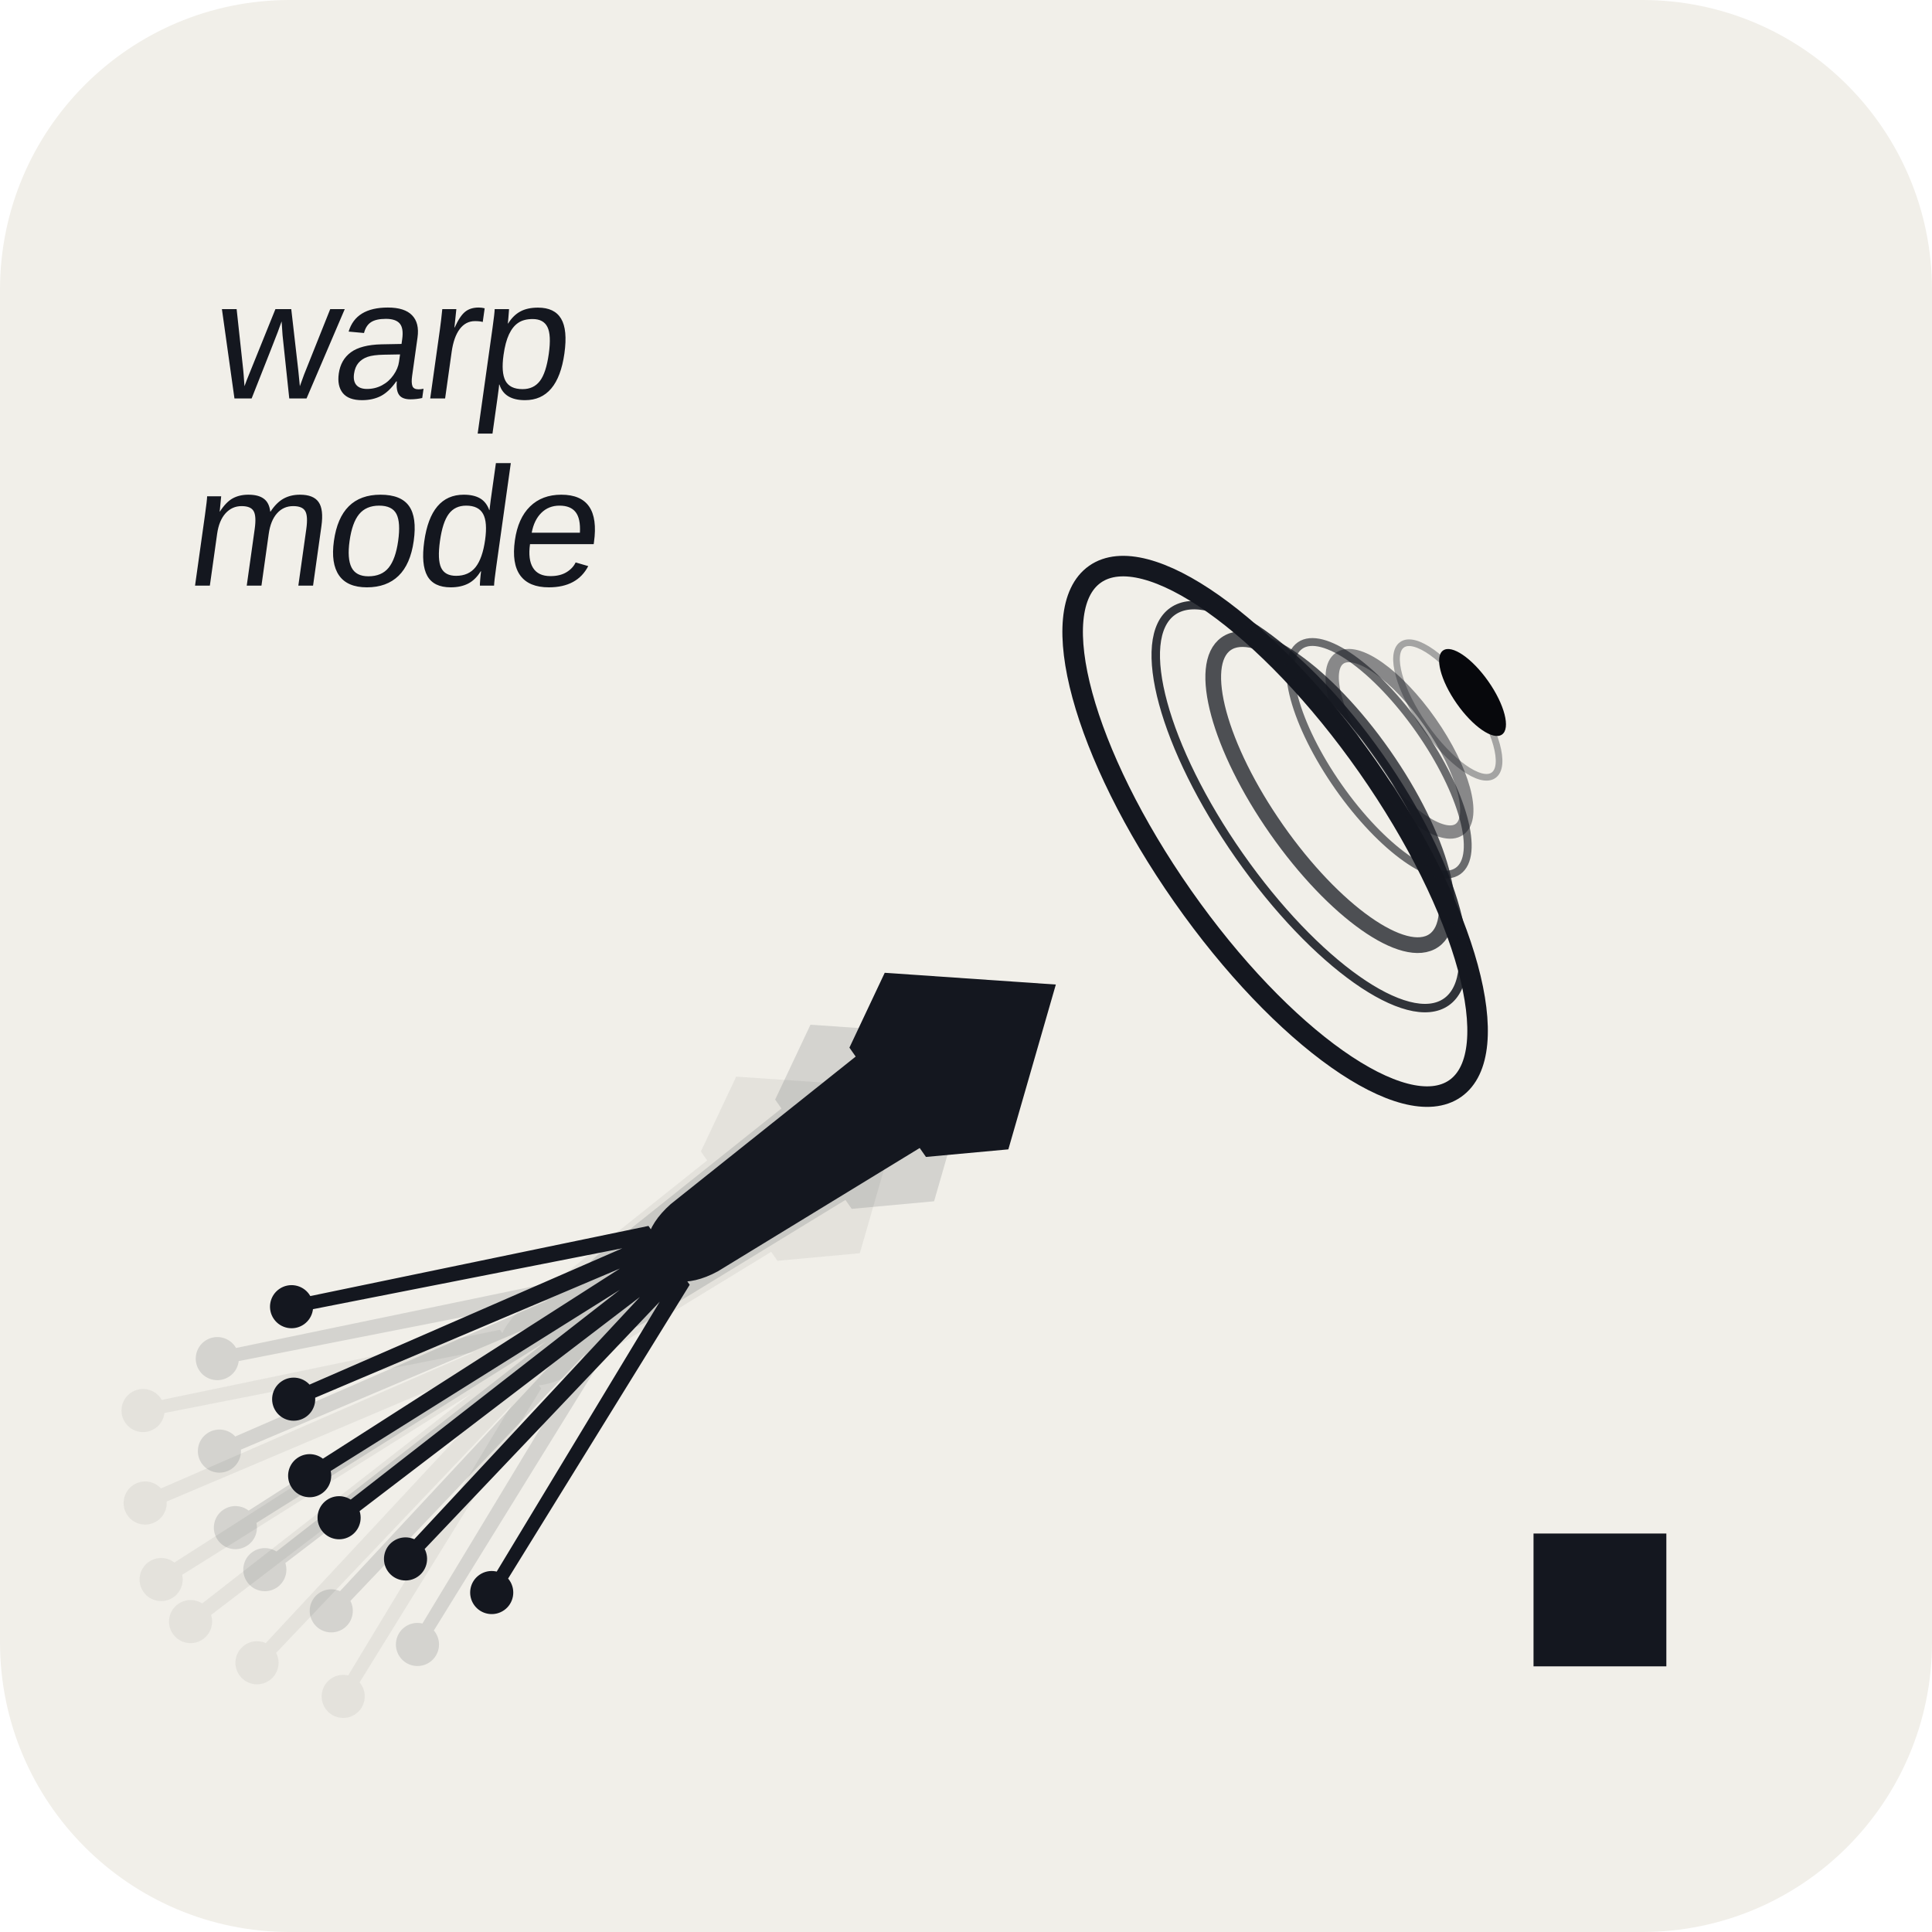
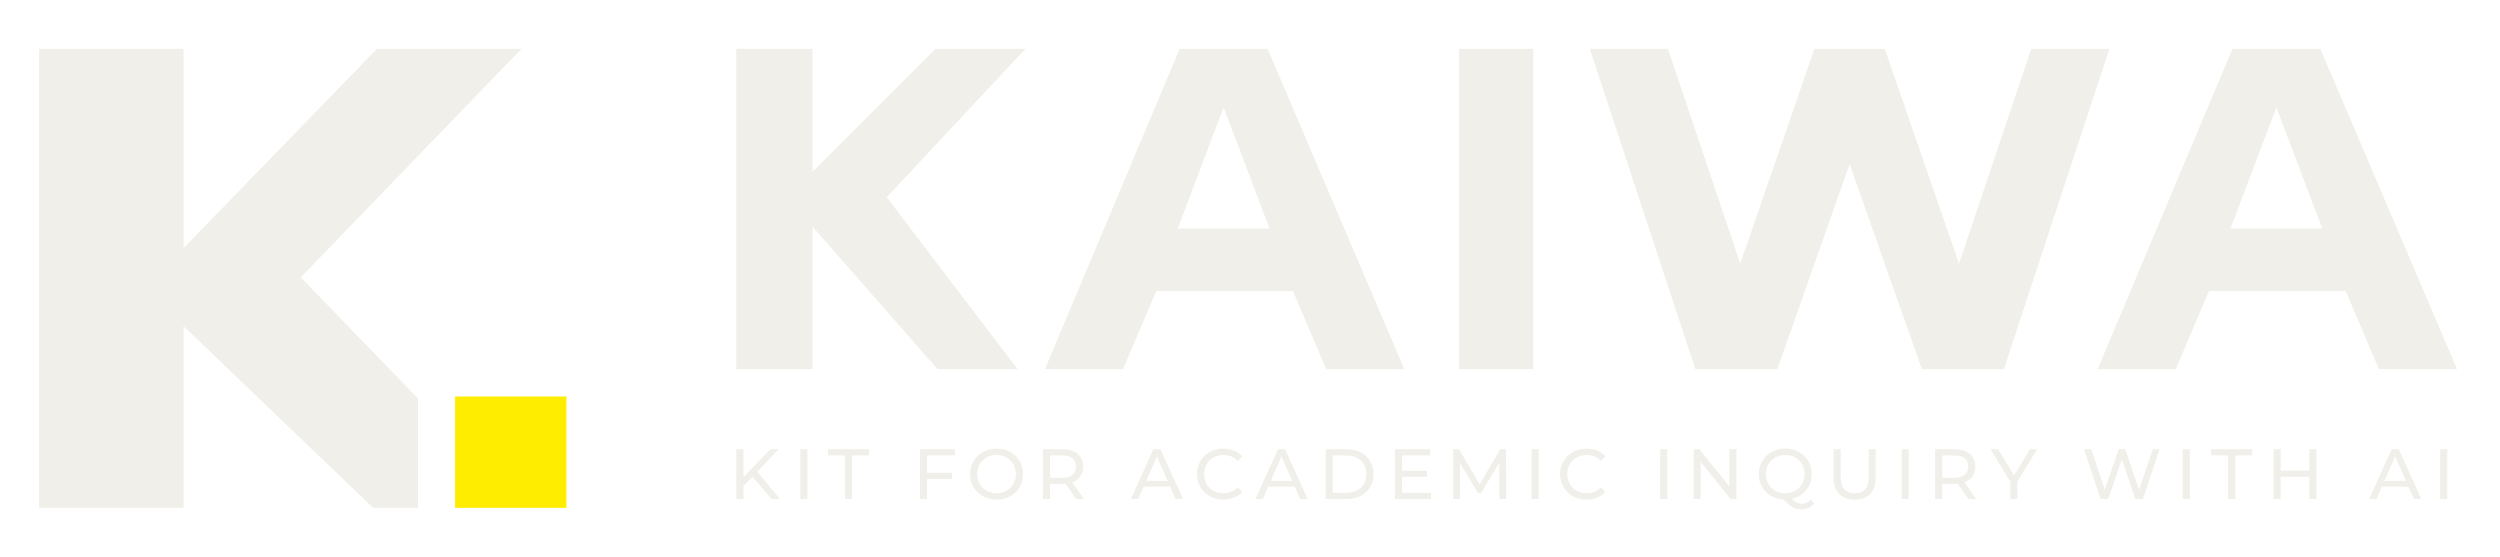
- <svg xmlns="http://www.w3.org/2000/svg" viewBox="0 0 320 320" width="320" height="320" role="img" aria-label="KAIWA, warp mode">
-   <rect width="320" height="320" rx="48" fill="#F1EFE9" />
-   <ellipse cx="211.2" cy="137.7" rx="18.7" ry="52.0" transform="rotate(-35 211.2 137.7)" fill="none" stroke="#14171F" stroke-width="3.4" opacity="1.00" />
-   <ellipse cx="216.9" cy="133.6" rx="14.2" ry="39.5" transform="rotate(-35 216.9 133.6)" fill="none" stroke="#14171F" stroke-width="1.4" opacity="0.87" />
-   <ellipse cx="220.3" cy="131.2" rx="10.8" ry="30.0" transform="rotate(-35 220.3 131.2)" fill="none" stroke="#14171F" stroke-width="2.6" opacity="0.74" />
-   <ellipse cx="228.4" cy="125.6" rx="8.2" ry="22.8" transform="rotate(-35 228.4 125.6)" fill="none" stroke="#14171F" stroke-width="1.3" opacity="0.61" />
-   <ellipse cx="231.8" cy="123.2" rx="6.2" ry="17.3" transform="rotate(-35 231.8 123.2)" fill="none" stroke="#14171F" stroke-width="2.2" opacity="0.48" />
-   <ellipse cx="239.8" cy="117.6" rx="4.7" ry="13.2" transform="rotate(-35 239.8 117.6)" fill="none" stroke="#14171F" stroke-width="1.1" opacity="0.35" />
-   <ellipse cx="243.9" cy="114.7" rx="3.2" ry="8.5" transform="rotate(-35 243.9 114.7)" fill="#07080C" />
-   <g transform="translate(5.4 137.2) scale(1.7) rotate(-35 50 50)">
-     <path fill="#14171F" fill-opacity="0.06" d="M93 50L80 39.5L73 43.5L73 56.5L80 60.5ZM74 44.5L50 46C46.5 46.4 45 48.2 45 50C45 51.8 46.5 53.6 50 54L74 55.5ZM47 46.5L14 32.3L14 33.7L47 48.3ZM11.9 33a2.1 2.1 0 1 0 4.2 0a2.1 2.1 0 1 0 -4.2 0ZM47 47.5L9 39.8L9 41.2L47 49.3ZM6.9 40.5a2.1 2.1 0 1 0 4.2 0a2.1 2.1 0 1 0 -4.2 0ZM47 48.5L6 46.8L6 48.2L47 50.3ZM3.9 47.5a2.1 2.1 0 1 0 4.2 0a2.1 2.1 0 1 0 -4.2 0ZM47 49.7L6 51.8L6 53.2L47 51.5ZM3.9 52.5a2.1 2.1 0 1 0 4.2 0a2.1 2.1 0 1 0 -4.2 0ZM47 50.7L9 58.8L9 60.2L47 52.5ZM6.9 59.5a2.1 2.1 0 1 0 4.2 0a2.1 2.1 0 1 0 -4.2 0ZM47 51.7L14 66.3L14 67.7L47 53.5ZM11.9 67a2.1 2.1 0 1 0 4.2 0a2.1 2.1 0 1 0 -4.2 0Z" />
+ <svg xmlns="http://www.w3.org/2000/svg" viewBox="255 150 1280 285" role="img" aria-label="KAIWA, Kit for Academic Inquiry With AI">
+   <g>
+     <path fill="#F1EFE9" d="M275 175H349V277L448 175H522L409 292L469 354V410H446L349 317V410H275Z" />
+     <rect fill="#FFED00" x="488" y="353" width="57" height="57" />
  </g>
-   <g transform="translate(17.7 128.6) scale(1.7) rotate(-35 50 50)">
-     <path fill="#14171F" fill-opacity="0.13" d="M93 50L80 39.5L73 43.5L73 56.5L80 60.5ZM74 44.5L50 46C46.5 46.4 45 48.2 45 50C45 51.8 46.5 53.6 50 54L74 55.5ZM47 46.5L14 32.3L14 33.7L47 48.3ZM11.9 33a2.1 2.1 0 1 0 4.2 0a2.1 2.1 0 1 0 -4.2 0ZM47 47.5L9 39.8L9 41.2L47 49.3ZM6.9 40.5a2.1 2.1 0 1 0 4.2 0a2.1 2.1 0 1 0 -4.2 0ZM47 48.5L6 46.8L6 48.2L47 50.3ZM3.9 47.5a2.1 2.1 0 1 0 4.2 0a2.1 2.1 0 1 0 -4.2 0ZM47 49.7L6 51.8L6 53.2L47 51.5ZM3.9 52.5a2.1 2.1 0 1 0 4.2 0a2.1 2.1 0 1 0 -4.2 0ZM47 50.7L9 58.8L9 60.2L47 52.5ZM6.9 59.5a2.1 2.1 0 1 0 4.2 0a2.1 2.1 0 1 0 -4.2 0ZM47 51.7L14 66.3L14 67.7L47 53.5ZM11.9 67a2.1 2.1 0 1 0 4.2 0a2.1 2.1 0 1 0 -4.2 0Z" />
-   </g>
-   <g transform="translate(30.0 120.0) scale(1.7) rotate(-35 50 50)" opacity="1">
-     <path fill="#14171F" d="M93 50L80 39.5L73 43.5L73 56.5L80 60.5ZM74 44.5L50 46C46.5 46.4 45 48.2 45 50C45 51.8 46.5 53.6 50 54L74 55.5ZM47 46.5L14 32.3L14 33.7L47 48.3ZM11.9 33a2.1 2.1 0 1 0 4.2 0a2.1 2.1 0 1 0 -4.2 0ZM47 47.5L9 39.8L9 41.2L47 49.3ZM6.9 40.5a2.1 2.1 0 1 0 4.2 0a2.1 2.1 0 1 0 -4.2 0ZM47 48.5L6 46.8L6 48.2L47 50.3ZM3.9 47.5a2.1 2.1 0 1 0 4.2 0a2.1 2.1 0 1 0 -4.2 0ZM47 49.7L6 51.8L6 53.2L47 51.5ZM3.9 52.5a2.1 2.1 0 1 0 4.2 0a2.1 2.1 0 1 0 -4.2 0ZM47 50.7L9 58.8L9 60.2L47 52.5ZM6.9 59.5a2.1 2.1 0 1 0 4.2 0a2.1 2.1 0 1 0 -4.2 0ZM47 51.7L14 66.3L14 67.7L47 53.5ZM11.9 67a2.1 2.1 0 1 0 4.2 0a2.1 2.1 0 1 0 -4.2 0Z" />
-   </g>
-   <g transform="translate(44 0) skewX(-8)">
-     <text x="0" y="66" font-family="'Space Grotesk', system-ui, Arial, sans-serif" font-size="28" font-weight="500" letter-spacing="-0.6" fill="#14171F">warp</text>
-     <text x="0" y="97" font-family="'Space Grotesk', system-ui, Arial, sans-serif" font-size="28" font-weight="500" letter-spacing="-0.6" fill="#14171F">mode</text>
-   </g>
-   <rect x="254" y="254" width="22" height="22" fill="#14171F" />
+   <path fill="#F1EFE9" d="M632 175H671V238L734 175H780L709 251L776 339H735L671 266V339H632Z M859 175L790 339H830L847 299H917L934 339H974L904 175Z M881.5 205L905 267H858Z M1002 175H1040V339H1002Z M1069 175H1109L1146 285L1184 175H1220L1258 285L1295 175H1335L1281 339H1239L1202 234L1165 339H1123Z M1398 175L1329 339H1369L1386 299H1456L1473 339H1513L1443 175Z M1420.5 205L1444 267H1397Z" />
+   <path fill="#F1EFE9" d="M635.206 399.344 635.024 394.899 649.486 380.0H653.639L642.455 391.803L640.415 394.061ZM632.0 405.5V380.0H635.643V405.5ZM650.069 405.5 639.614 393.333 642.054 390.637 654.331 405.5Z M664.743 405.5V380.0H668.386V405.5Z M687.651 405.5V383.169H678.908V380.0H700.0V383.169H691.257V405.5Z M729.279 392.058H742.429V395.191H729.279ZM729.643 405.5H726.0V380.0H743.996V383.169H729.643Z M765.268 405.791Q762.354 405.791 759.858 404.808Q757.363 403.824 755.541 402.058Q753.72 400.291 752.7 397.923Q751.68 395.555 751.68 392.75Q751.68 389.945 752.7 387.577Q753.72 385.209 755.541 383.442Q757.363 381.676 759.84 380.692Q762.317 379.709 765.268 379.709Q768.182 379.709 770.641 380.674Q773.1 381.639 774.94 383.406Q776.779 385.173 777.781 387.541Q778.783 389.909 778.783 392.75Q778.783 395.591 777.781 397.959Q776.779 400.327 774.94 402.094Q773.1 403.861 770.641 404.826Q768.182 405.791 765.268 405.791ZM765.268 402.549Q767.381 402.549 769.184 401.821Q770.987 401.092 772.317 399.762Q773.646 398.433 774.393 396.648Q775.14 394.863 775.14 392.75Q775.14 390.637 774.393 388.852Q773.646 387.067 772.317 385.738Q770.987 384.408 769.184 383.679Q767.381 382.951 765.268 382.951Q763.119 382.951 761.315 383.679Q759.512 384.408 758.164 385.738Q756.816 387.067 756.07 388.852Q755.323 390.637 755.323 392.75Q755.323 394.863 756.07 396.648Q756.816 398.433 758.164 399.762Q759.512 401.092 761.315 401.821Q763.119 402.549 765.268 402.549Z M788.981 405.5V380.0H798.926Q802.277 380.0 804.645 381.056Q807.013 382.113 808.288 384.116Q809.563 386.12 809.563 388.889Q809.563 391.657 808.288 393.642Q807.013 395.628 804.645 396.684Q802.277 397.741 798.926 397.741H790.984L792.624 396.065V405.5ZM806.029 405.5 799.545 396.247H803.443L810.0 405.5ZM792.624 396.429 790.984 394.644H798.816Q802.314 394.644 804.117 393.132Q805.92 391.621 805.92 388.889Q805.92 386.156 804.117 384.663Q802.314 383.169 798.816 383.169H790.984L792.624 381.348Z M834.0 405.5 845.548 380.0H849.154L860.739 405.5H856.914L846.604 382.04H848.061L837.752 405.5ZM838.918 399.125 839.901 396.211H854.254L855.311 399.125Z M881.324 405.791Q878.409 405.791 875.951 404.826Q873.492 403.861 871.688 402.094Q869.885 400.327 868.865 397.959Q867.845 395.591 867.845 392.75Q867.845 389.909 868.865 387.541Q869.885 385.173 871.707 383.406Q873.528 381.639 875.987 380.674Q878.446 379.709 881.36 379.709Q884.311 379.709 886.806 380.71Q889.302 381.712 891.05 383.679L888.682 385.974Q887.225 384.444 885.404 383.697Q883.582 382.951 881.506 382.951Q879.357 382.951 877.517 383.679Q875.677 384.408 874.329 385.719Q872.982 387.031 872.235 388.834Q871.488 390.637 871.488 392.75Q871.488 394.863 872.235 396.666Q872.982 398.469 874.329 399.781Q875.677 401.092 877.517 401.821Q879.357 402.549 881.506 402.549Q883.582 402.549 885.404 401.803Q887.225 401.056 888.682 399.489L891.05 401.784Q889.302 403.751 886.806 404.771Q884.311 405.791 881.324 405.791Z M897.793 405.5 909.34 380.0H912.947L924.531 405.5H920.706L910.397 382.04H911.854L901.545 405.5ZM902.71 399.125 903.694 396.211H918.047L919.103 399.125Z M933.714 405.5V380.0H944.461Q948.541 380.0 951.655 381.603Q954.77 383.206 956.5 386.084Q958.231 388.961 958.231 392.75Q958.231 396.539 956.5 399.416Q954.77 402.294 951.655 403.897Q948.541 405.5 944.461 405.5ZM937.357 402.331H944.242Q947.411 402.331 949.725 401.129Q952.038 399.926 953.313 397.759Q954.588 395.591 954.588 392.75Q954.588 389.872 953.313 387.723Q952.038 385.574 949.725 384.371Q947.411 383.169 944.242 383.169H937.357Z M972.514 391.001H985.628V394.098H972.514ZM972.842 402.331H987.704V405.5H969.199V380.0H987.194V383.169H972.842Z M999 405.5V380.0H1001.987L1013.426 399.271H1011.823L1023.116 380.0H1026.103L1026.14 405.5H1022.642L1022.606 385.501H1023.444L1013.39 402.404H1011.714L1001.587 385.501H1002.497V405.5Z M1039.184 405.5V380.0H1042.827V405.5Z M1067.274 405.791Q1064.359 405.791 1061.9 404.826Q1059.441 403.861 1057.638 402.094Q1055.835 400.327 1054.815 397.959Q1053.795 395.591 1053.795 392.75Q1053.795 389.909 1054.815 387.541Q1055.835 385.173 1057.656 383.406Q1059.478 381.639 1061.937 380.674Q1064.396 379.709 1067.31 379.709Q1070.261 379.709 1072.756 380.71Q1075.251 381.712 1077.0 383.679L1074.632 385.974Q1073.175 384.444 1071.354 383.697Q1069.532 382.951 1067.456 382.951Q1065.306 382.951 1063.467 383.679Q1061.627 384.408 1060.279 385.719Q1058.931 387.031 1058.185 388.834Q1057.438 390.637 1057.438 392.75Q1057.438 394.863 1058.185 396.666Q1058.931 398.469 1060.279 399.781Q1061.627 401.092 1063.467 401.821Q1065.306 402.549 1067.456 402.549Q1069.532 402.549 1071.354 401.803Q1073.175 401.056 1074.632 399.489L1077.0 401.784Q1075.251 403.751 1072.756 404.771Q1070.261 405.791 1067.274 405.791Z M1105.0 405.5V380.0H1108.643V405.5Z M1122.134 405.5V380.0H1125.121L1141.987 400.946H1140.421V380.0H1144.064V405.5H1141.077L1124.21 384.554H1125.777V405.5Z M1169.066 405.791Q1166.152 405.791 1163.657 404.808Q1161.161 403.824 1159.34 402.058Q1157.518 400.291 1156.498 397.923Q1155.478 395.555 1155.478 392.75Q1155.478 389.945 1156.498 387.577Q1157.518 385.209 1159.34 383.442Q1161.161 381.676 1163.638 380.692Q1166.115 379.709 1169.066 379.709Q1171.98 379.709 1174.439 380.674Q1176.898 381.639 1178.738 383.406Q1180.578 385.173 1181.579 387.541Q1182.581 389.909 1182.581 392.75Q1182.581 395.591 1181.579 397.959Q1180.578 400.327 1178.738 402.094Q1176.898 403.861 1174.439 404.826Q1171.98 405.791 1169.066 405.791ZM1177.408 410.819Q1176.133 410.819 1174.968 410.509Q1173.802 410.199 1172.636 409.525Q1171.47 408.851 1170.232 407.777Q1168.993 406.702 1167.536 405.136L1171.434 404.116Q1172.527 405.464 1173.529 406.32Q1174.53 407.176 1175.514 407.558Q1176.498 407.941 1177.445 407.941Q1180.177 407.941 1182.108 405.755L1183.82 407.831Q1181.343 410.819 1177.408 410.819ZM1169.066 402.549Q1171.179 402.549 1172.982 401.821Q1174.785 401.092 1176.115 399.744Q1177.445 398.396 1178.192 396.611Q1178.938 394.826 1178.938 392.75Q1178.938 390.637 1178.192 388.852Q1177.445 387.067 1176.115 385.738Q1174.785 384.408 1172.982 383.679Q1171.179 382.951 1169.066 382.951Q1166.917 382.951 1165.114 383.679Q1163.31 384.408 1161.963 385.738Q1160.615 387.067 1159.868 388.852Q1159.121 390.637 1159.121 392.75Q1159.121 394.826 1159.868 396.611Q1160.615 398.396 1161.963 399.744Q1163.31 401.092 1165.114 401.821Q1166.917 402.549 1169.066 402.549Z M1204.56 405.791Q1199.533 405.791 1196.655 402.914Q1193.777 400.036 1193.777 394.499V380.0H1197.42V394.353Q1197.42 398.615 1199.296 400.582Q1201.172 402.549 1204.596 402.549Q1208.057 402.549 1209.933 400.582Q1211.809 398.615 1211.809 394.353V380.0H1215.343V394.499Q1215.343 400.036 1212.483 402.914Q1209.624 405.791 1204.56 405.791Z M1228.652 405.5V380.0H1232.295V405.5Z M1245.785 405.5V380.0H1255.73Q1259.082 380.0 1261.45 381.056Q1263.818 382.113 1265.093 384.116Q1266.368 386.12 1266.368 388.889Q1266.368 391.657 1265.093 393.642Q1263.818 395.628 1261.45 396.684Q1259.082 397.741 1255.73 397.741H1247.789L1249.428 396.065V405.5ZM1262.834 405.5 1256.35 396.247H1260.248L1266.805 405.5ZM1249.428 396.429 1247.789 394.644H1255.621Q1259.118 394.644 1260.922 393.132Q1262.725 391.621 1262.725 388.889Q1262.725 386.156 1260.922 384.663Q1259.118 383.169 1255.621 383.169H1247.789L1249.428 381.348Z M1284.266 405.5V395.737L1285.104 397.996L1274.139 380.0H1278.037L1287.254 395.191H1285.141L1294.394 380.0H1298.0L1287.071 397.996L1287.873 395.737V405.5Z M1330.524 405.5 1322.0 380.0H1325.752L1333.584 403.533H1331.69L1339.814 380.0H1343.165L1351.106 403.533H1349.285L1357.226 380.0H1360.687L1352.163 405.5H1348.338L1340.906 383.679H1341.89L1334.422 405.5Z M1372.583 405.5V380.0H1376.226V405.5Z M1395.845 405.5V383.169H1387.102V380.0H1408.194V383.169H1399.451V405.5Z M1437.357 380.0H1441.0V405.5H1437.357ZM1422.713 405.5H1419.07V380.0H1422.713ZM1437.685 394.134H1422.349V390.965H1437.685Z M1468.0 405.5 1479.548 380.0H1483.154L1494.739 405.5H1490.914L1480.604 382.04H1482.061L1471.752 405.5ZM1472.918 399.125 1473.901 396.211H1488.254L1489.311 399.125Z M1504.357 405.5V380.0H1508.0V405.5Z" />
</svg>
